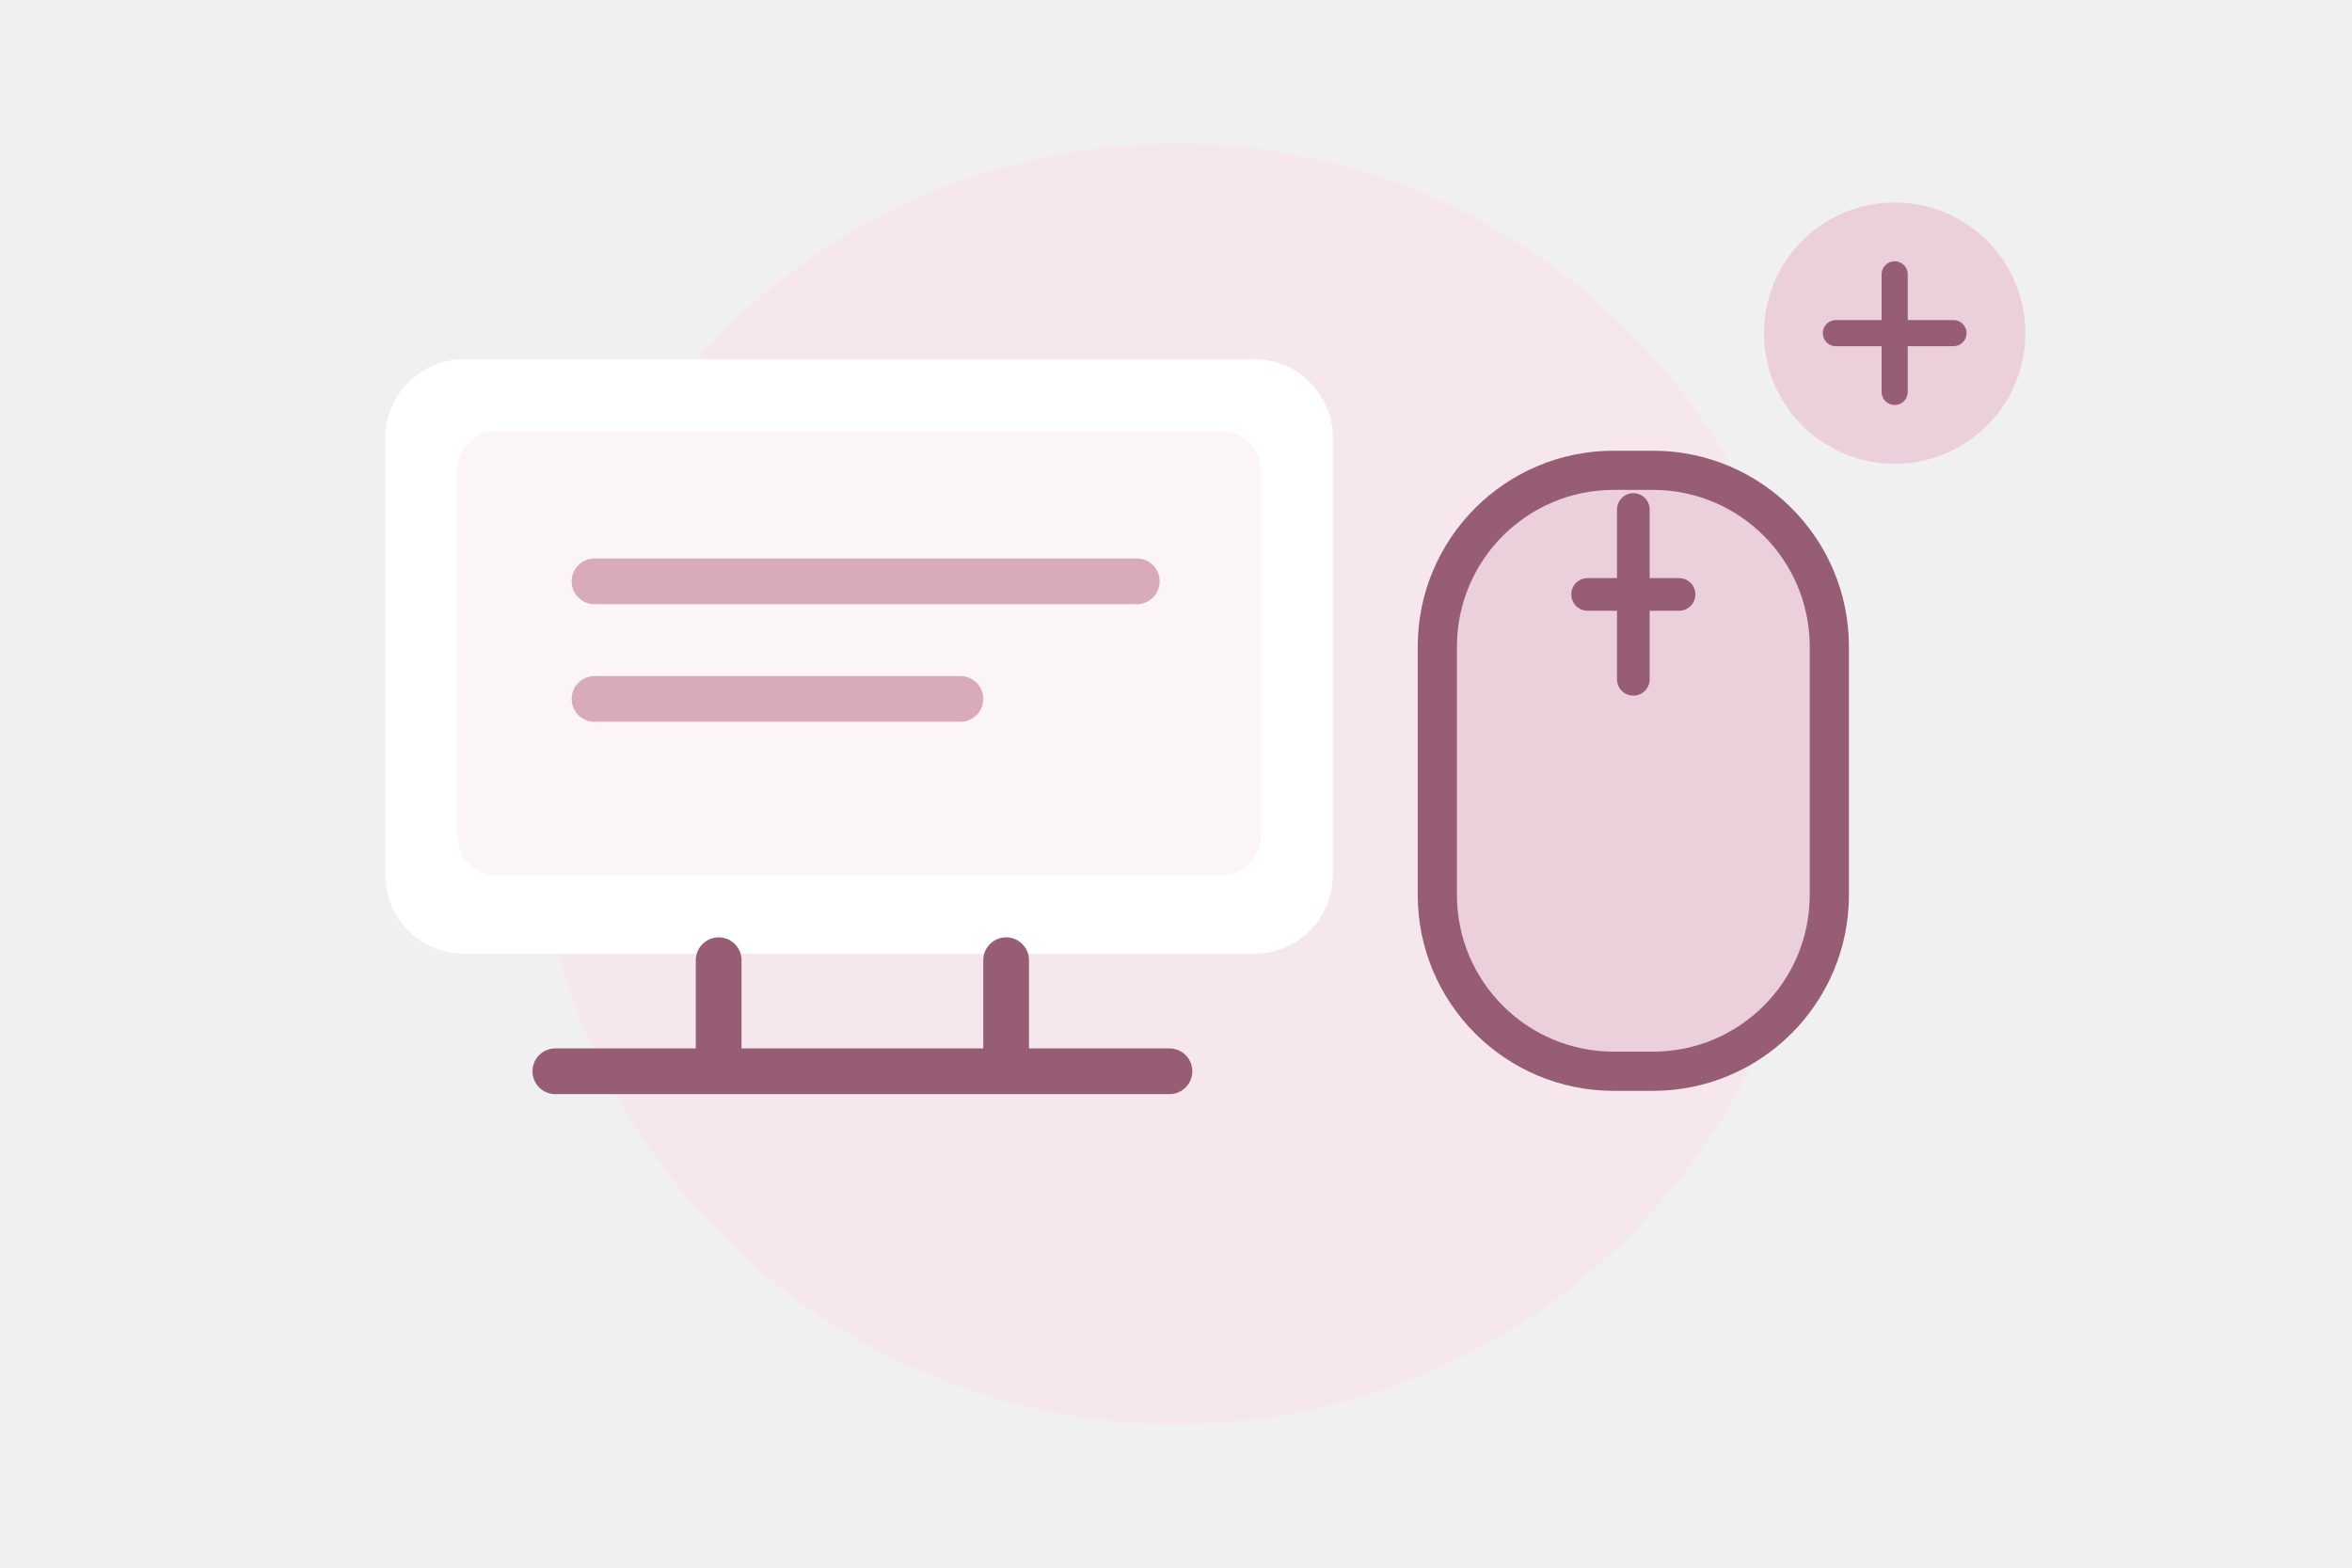
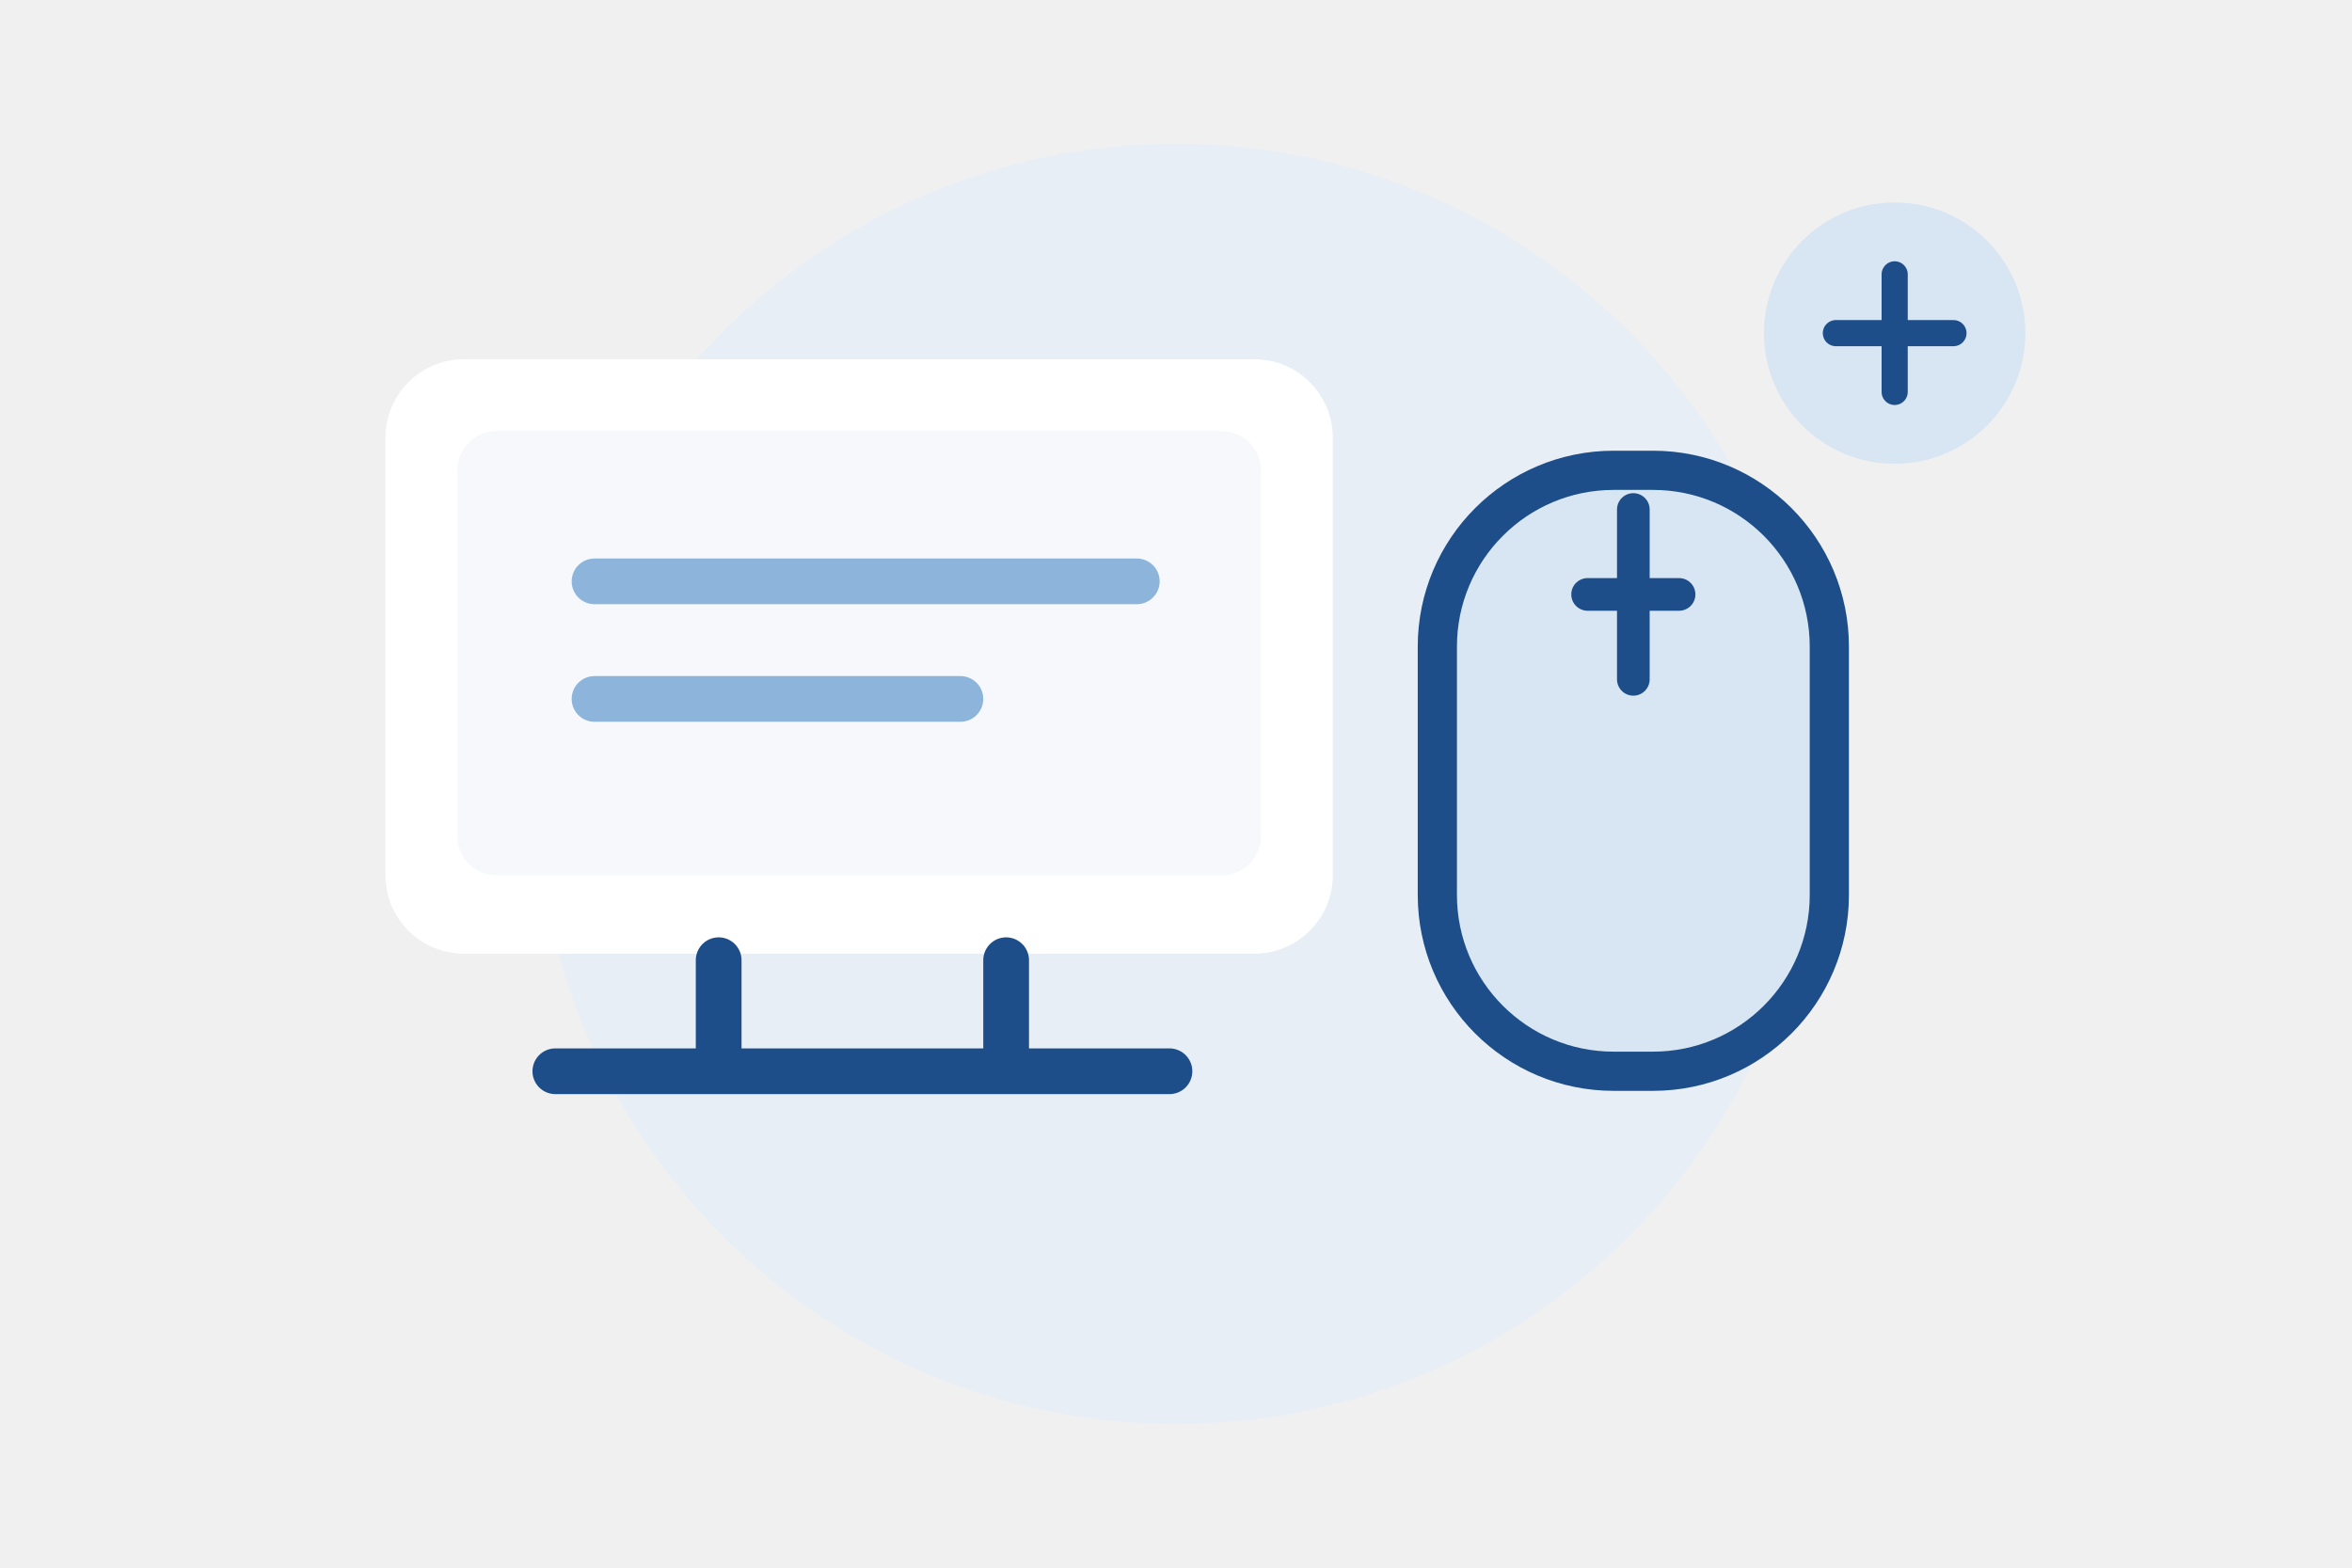
<svg xmlns="http://www.w3.org/2000/svg" viewBox="0 0 360 240" fill="none">
-   <circle cx="180" cy="120" r="98" fill="#F6E7ED" />
+   <circle cx="180" cy="120" r="98" fill="#E8EEF5" />
  <rect x="59" y="55" width="145" height="91" rx="12" fill="#fff" />
-   <rect x="70" y="66" width="123" height="68" rx="6" fill="#FCF5F8" />
-   <path d="M110 147v17m44-17v17m-69 0h94" stroke="#975D74" stroke-width="7" stroke-linecap="round" />
-   <rect x="220" y="72" width="60" height="92" rx="27" fill="#EBCFDA" stroke="#975D74" stroke-width="6" />
-   <path d="M250 78v26m-7-13h14" stroke="#975D74" stroke-width="5" stroke-linecap="round" />
-   <path d="M91 89h83m-83 18h56" stroke="#D9A9BC" stroke-width="7" stroke-linecap="round" />
-   <circle cx="290" cy="51" r="20" fill="#EBCFDA" />
-   <path d="M281 51h18m-9-9v18" stroke="#975D74" stroke-width="4" stroke-linecap="round" />
+   <rect x="70" y="66" width="123" height="68" rx="6" fill="#F6F8FB" />
+   <path d="M110 147v17m44-17v17m-69 0h94" stroke="#1D4E89" stroke-width="7" stroke-linecap="round" />
+   <rect x="220" y="72" width="60" height="92" rx="27" fill="#D8E5F2" stroke="#1D4E89" stroke-width="6" />
+   <path d="M250 78v26m-7-13h14" stroke="#1D4E89" stroke-width="5" stroke-linecap="round" />
+   <path d="M91 89h83m-83 18h56" stroke="#8DB5DB" stroke-width="7" stroke-linecap="round" />
+   <circle cx="290" cy="51" r="20" fill="#D8E5F2" />
+   <path d="M281 51h18m-9-9v18" stroke="#1D4E89" stroke-width="4" stroke-linecap="round" />
</svg>
